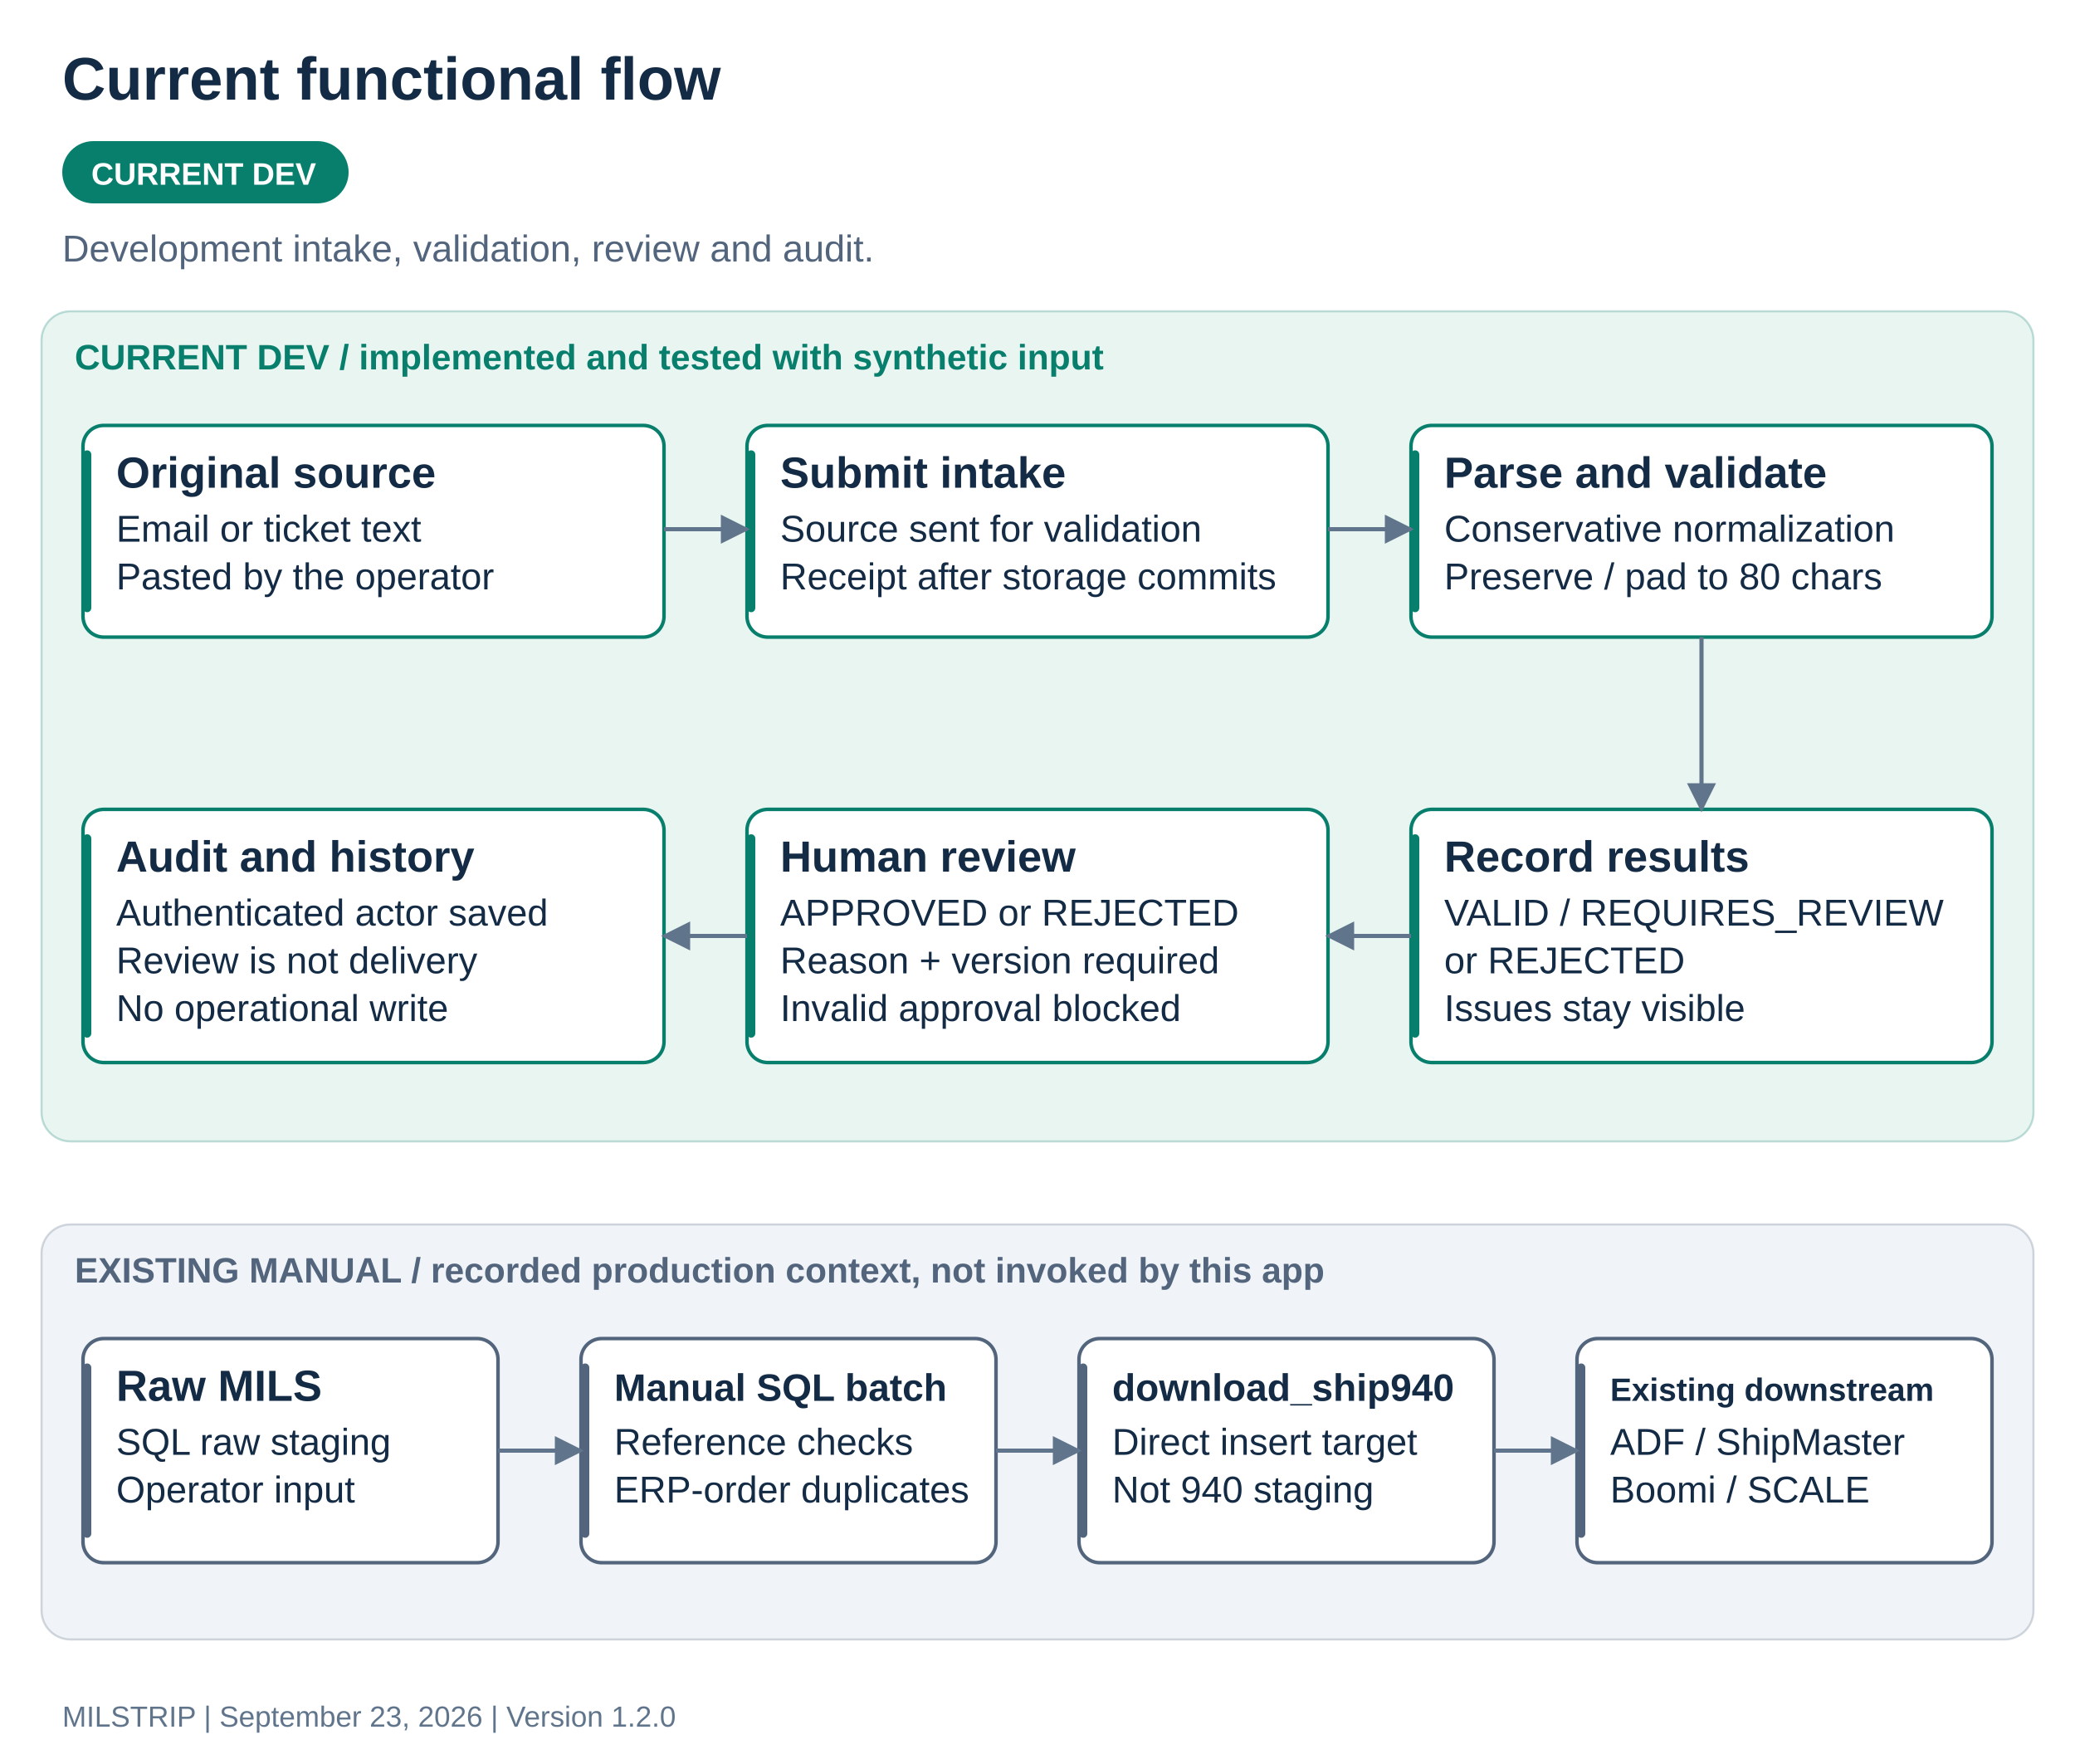
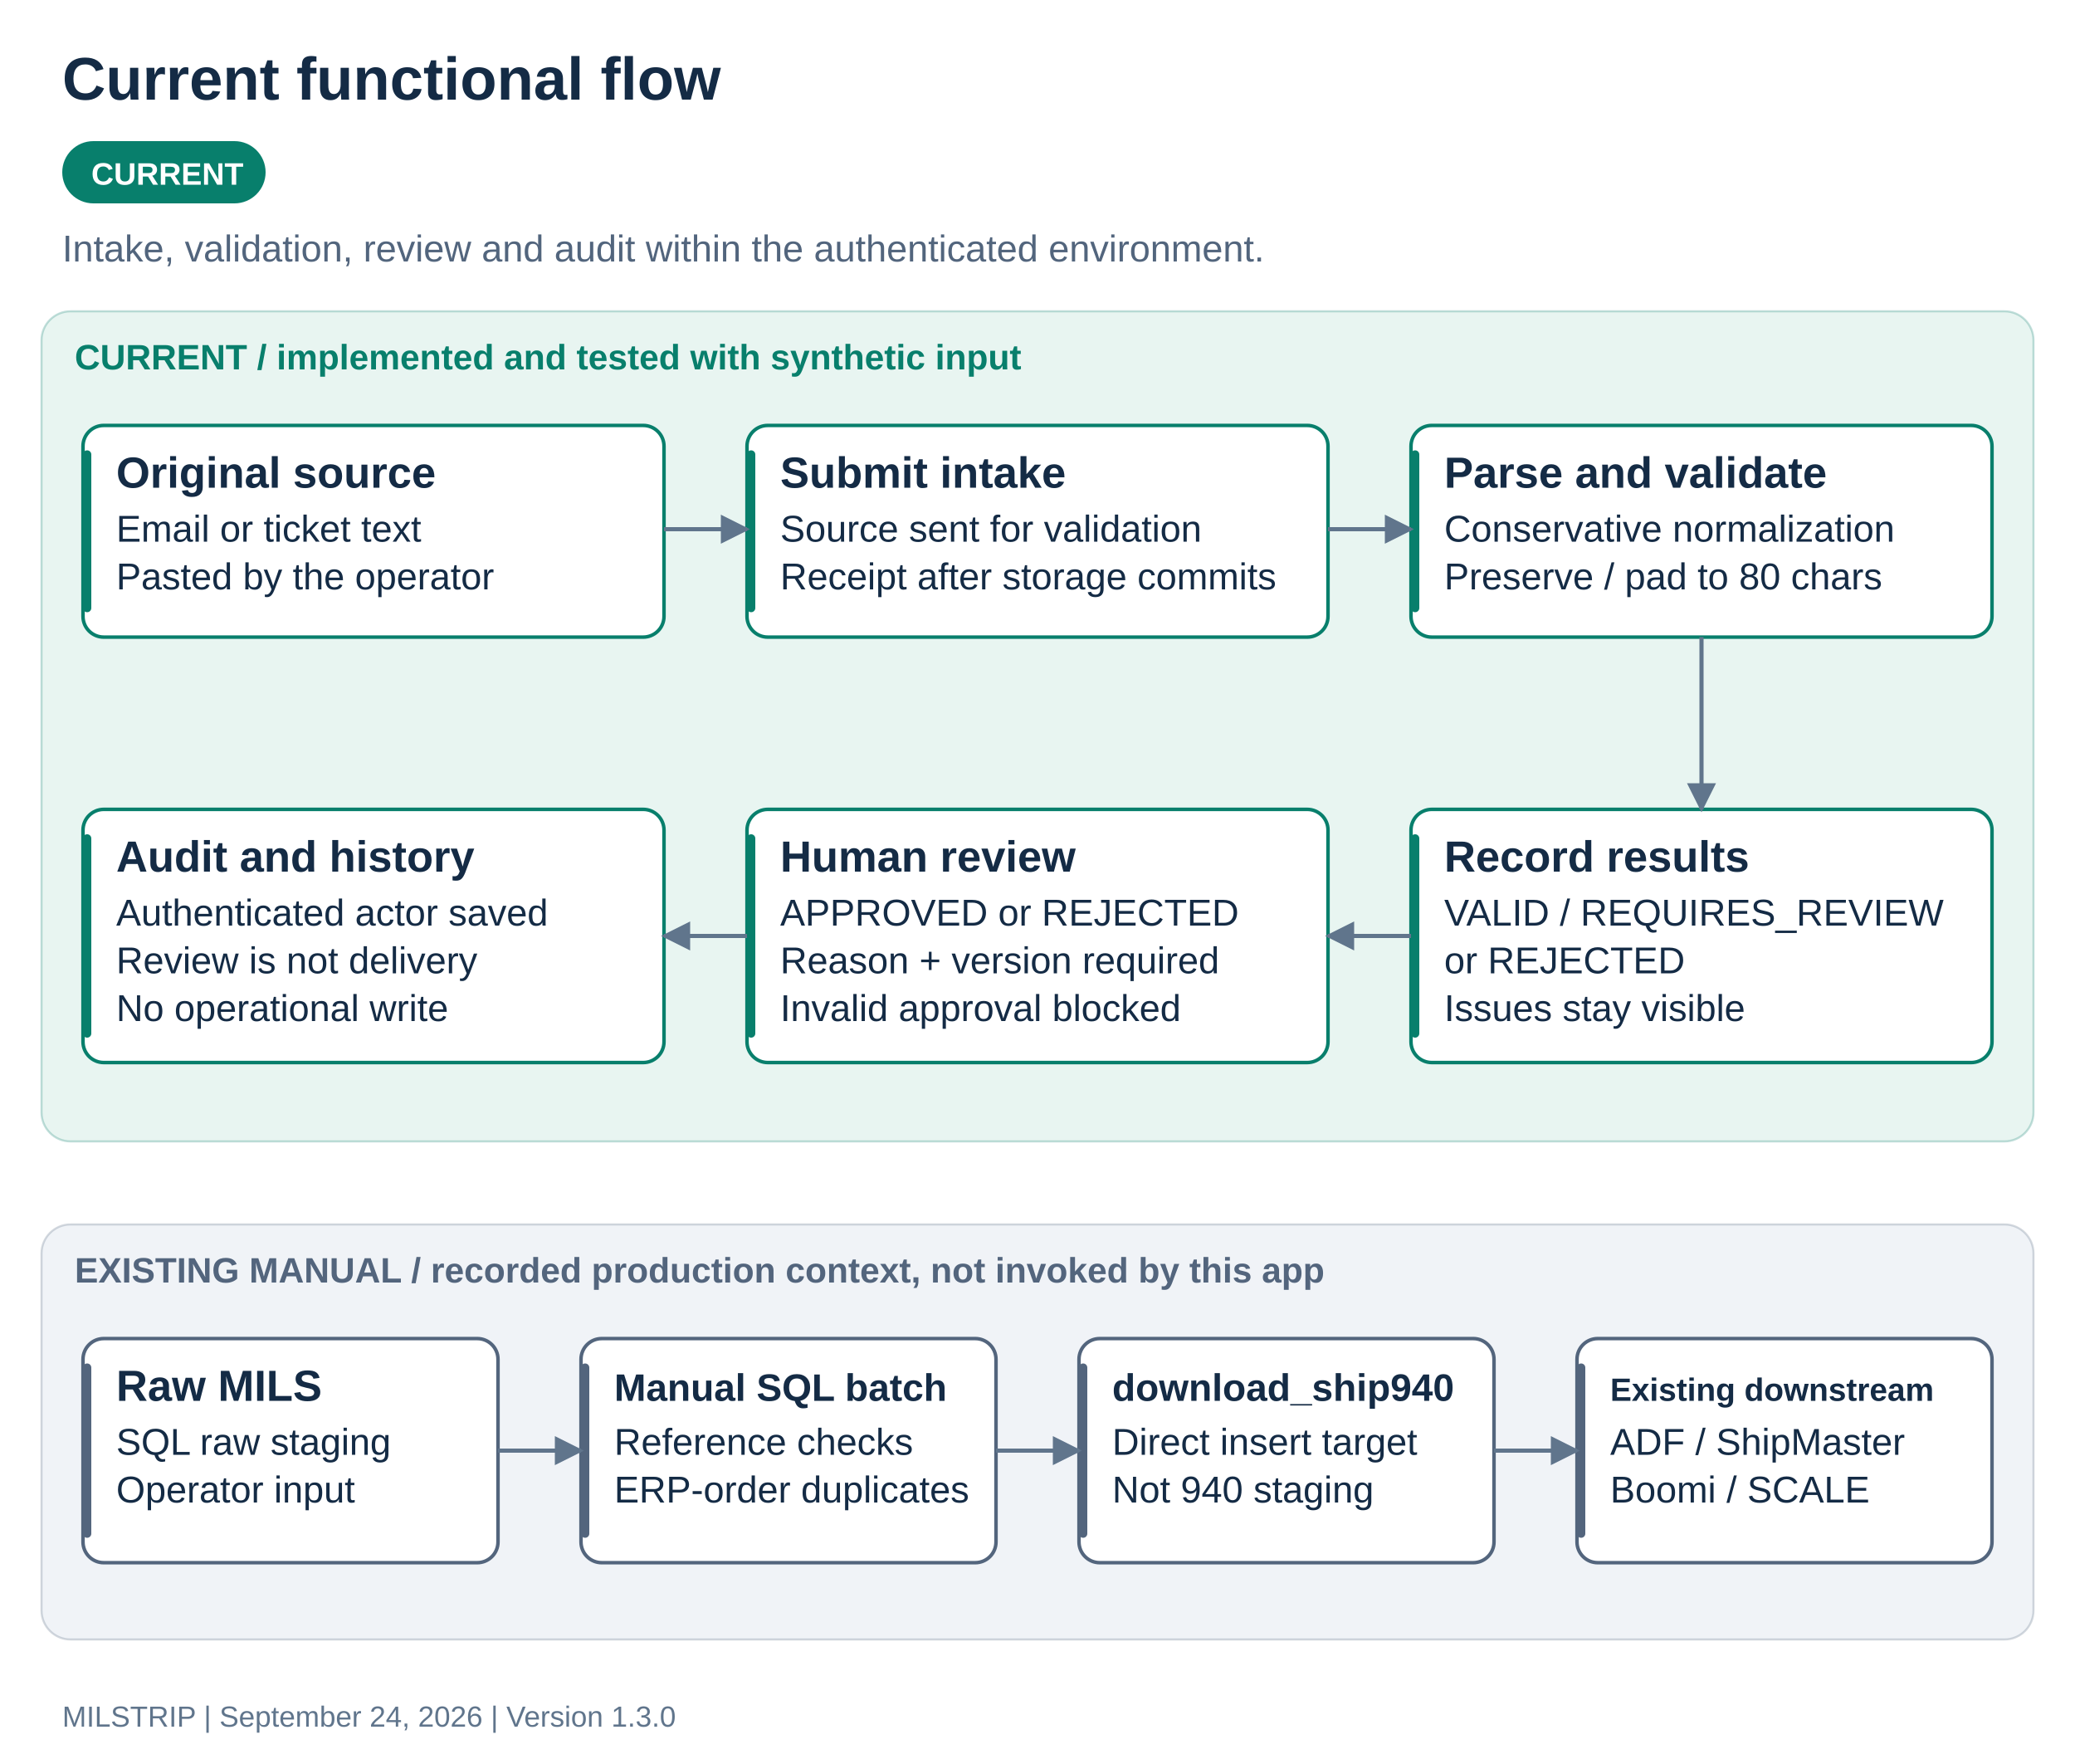
<svg xmlns="http://www.w3.org/2000/svg" width="1000" height="850" viewBox="0 0 1000 850" role="img" aria-labelledby="title desc">
  <defs>
    <marker id="arrow" viewBox="0 0 10 10" refX="9" refY="5" markerWidth="7" markerHeight="7" orient="auto-start-reverse">
      <path d="M 0 0 L 10 5 L 0 10 z" fill="#60758c" />
    </marker>
  </defs>
  <rect width="1000" height="850" fill="#ffffff" />
  <g font-family="Segoe UI, Arial, sans-serif">
    <text x="30" y="48" font-size="29" font-weight="700" fill="#142b45" text-anchor="start">Current functional flow</text>
-     <rect x="30" y="68" width="138" height="30" rx="15" fill="#087f6c" />
-     <text x="44" y="89" font-size="15" font-weight="700" fill="#ffffff" text-anchor="start">CURRENT DEV</text>
-     <text x="30" y="126" font-size="18" font-weight="400" fill="#52657d" text-anchor="start">Development intake, validation, review and audit.</text>
+     <rect x="30" y="68" width="98" height="30" rx="15" fill="#087f6c" />
+     <text x="44" y="89" font-size="15" font-weight="700" fill="#ffffff" text-anchor="start">CURRENT</text>
+     <text x="30" y="126" font-size="18" font-weight="400" fill="#52657d" text-anchor="start">Intake, validation, review and audit within the authenticated environment.</text>
    <rect x="20" y="150" width="960" height="400" rx="14" fill="#e8f5f1" stroke="#087f6c" stroke-opacity=".25" />
-     <text x="36" y="178" font-size="17" font-weight="700" fill="#087f6c" text-anchor="start">CURRENT DEV  /  implemented and tested with synthetic input</text>
+     <text x="36" y="178" font-size="17" font-weight="700" fill="#087f6c" text-anchor="start">CURRENT  /  implemented and tested with synthetic input</text>
    <g data-node="source">
      <rect x="40" y="205" width="280" height="102" rx="10" fill="#ffffff" stroke="#087f6c" stroke-width="1.7" />
      <rect x="40" y="217" width="4" height="78" rx="2" fill="#087f6c" />
      <text x="56" y="235" font-size="21" font-weight="700" fill="#142b45" text-anchor="start">Original source</text>
      <text x="56" y="261" font-size="18" font-weight="400" fill="#142b45" text-anchor="start">Email or ticket text</text>
      <text x="56" y="284" font-size="18" font-weight="400" fill="#142b45" text-anchor="start">Pasted by the operator</text>
    </g>
    <g data-node="intake">
      <rect x="360" y="205" width="280" height="102" rx="10" fill="#ffffff" stroke="#087f6c" stroke-width="1.7" />
      <rect x="360" y="217" width="4" height="78" rx="2" fill="#087f6c" />
      <text x="376" y="235" font-size="21" font-weight="700" fill="#142b45" text-anchor="start">Submit intake</text>
      <text x="376" y="261" font-size="18" font-weight="400" fill="#142b45" text-anchor="start">Source sent for validation</text>
      <text x="376" y="284" font-size="18" font-weight="400" fill="#142b45" text-anchor="start">Receipt after storage commits</text>
    </g>
    <g data-node="parser">
      <rect x="680" y="205" width="280" height="102" rx="10" fill="#ffffff" stroke="#087f6c" stroke-width="1.7" />
      <rect x="680" y="217" width="4" height="78" rx="2" fill="#087f6c" />
      <text x="696" y="235" font-size="21" font-weight="700" fill="#142b45" text-anchor="start">Parse and validate</text>
      <text x="696" y="261" font-size="18" font-weight="400" fill="#142b45" text-anchor="start">Conservative normalization</text>
      <text x="696" y="284" font-size="18" font-weight="400" fill="#142b45" text-anchor="start">Preserve / pad to 80 chars</text>
    </g>
    <polyline points="320,255 360,255" fill="none" stroke="#60758c" stroke-width="2" marker-end="url(#arrow)" />
    <polyline points="640,255 680,255" fill="none" stroke="#60758c" stroke-width="2" marker-end="url(#arrow)" />
    <g data-node="results">
      <rect x="680" y="390" width="280" height="122" rx="10" fill="#ffffff" stroke="#087f6c" stroke-width="1.7" />
      <rect x="680" y="402" width="4" height="98" rx="2" fill="#087f6c" />
      <text x="696" y="420" font-size="21" font-weight="700" fill="#142b45" text-anchor="start">Record results</text>
      <text x="696" y="446" font-size="18" font-weight="400" fill="#142b45" text-anchor="start">VALID / REQUIRES_REVIEW</text>
      <text x="696" y="469" font-size="18" font-weight="400" fill="#142b45" text-anchor="start">or REJECTED</text>
      <text x="696" y="492" font-size="18" font-weight="400" fill="#142b45" text-anchor="start">Issues stay visible</text>
    </g>
    <g data-node="review">
      <rect x="360" y="390" width="280" height="122" rx="10" fill="#ffffff" stroke="#087f6c" stroke-width="1.7" />
      <rect x="360" y="402" width="4" height="98" rx="2" fill="#087f6c" />
      <text x="376" y="420" font-size="21" font-weight="700" fill="#142b45" text-anchor="start">Human review</text>
      <text x="376" y="446" font-size="18" font-weight="400" fill="#142b45" text-anchor="start">APPROVED or REJECTED</text>
      <text x="376" y="469" font-size="18" font-weight="400" fill="#142b45" text-anchor="start">Reason + version required</text>
      <text x="376" y="492" font-size="18" font-weight="400" fill="#142b45" text-anchor="start">Invalid approval blocked</text>
    </g>
    <g data-node="audit">
      <rect x="40" y="390" width="280" height="122" rx="10" fill="#ffffff" stroke="#087f6c" stroke-width="1.7" />
      <rect x="40" y="402" width="4" height="98" rx="2" fill="#087f6c" />
      <text x="56" y="420" font-size="21" font-weight="700" fill="#142b45" text-anchor="start">Audit and history</text>
      <text x="56" y="446" font-size="18" font-weight="400" fill="#142b45" text-anchor="start">Authenticated actor saved</text>
      <text x="56" y="469" font-size="18" font-weight="400" fill="#142b45" text-anchor="start">Review is not delivery</text>
      <text x="56" y="492" font-size="18" font-weight="400" fill="#142b45" text-anchor="start">No operational write</text>
    </g>
    <polyline points="820,307 820,390" fill="none" stroke="#60758c" stroke-width="2" marker-end="url(#arrow)" />
    <polyline points="680,451 640,451" fill="none" stroke="#60758c" stroke-width="2" marker-end="url(#arrow)" />
    <polyline points="360,451 320,451" fill="none" stroke="#60758c" stroke-width="2" marker-end="url(#arrow)" />
    <rect x="20" y="590" width="960" height="200" rx="14" fill="#f0f3f7" stroke="#53657d" stroke-opacity=".25" />
    <text x="36" y="618" font-size="17" font-weight="700" fill="#53657d" text-anchor="start">EXISTING MANUAL  /  recorded production context, not invoked by this app</text>
    <g data-node="raw">
      <rect x="40" y="645" width="200" height="108" rx="10" fill="#ffffff" stroke="#53657d" stroke-width="1.7" />
      <rect x="40" y="657" width="4" height="84" rx="2" fill="#53657d" />
      <text x="56" y="675" font-size="21" font-weight="700" fill="#142b45" text-anchor="start">Raw MILS</text>
      <text x="56" y="701" font-size="18" font-weight="400" fill="#142b45" text-anchor="start">SQL raw staging</text>
      <text x="56" y="724" font-size="18" font-weight="400" fill="#142b45" text-anchor="start">Operator input</text>
    </g>
    <g data-node="batch">
      <rect x="280" y="645" width="200" height="108" rx="10" fill="#ffffff" stroke="#53657d" stroke-width="1.7" />
      <rect x="280" y="657" width="4" height="84" rx="2" fill="#53657d" />
      <text x="296" y="675" font-size="18.421" font-weight="700" fill="#142b45" text-anchor="start">Manual SQL batch</text>
      <text x="296" y="701" font-size="18" font-weight="400" fill="#142b45" text-anchor="start">Reference checks</text>
      <text x="296" y="724" font-size="18" font-weight="400" fill="#142b45" text-anchor="start">ERP-order duplicates</text>
    </g>
    <g data-node="940">
      <rect x="520" y="645" width="200" height="108" rx="10" fill="#ffffff" stroke="#53657d" stroke-width="1.7" />
      <rect x="520" y="657" width="4" height="84" rx="2" fill="#53657d" />
      <text x="536" y="675" font-size="18.421" font-weight="700" fill="#142b45" text-anchor="start">download_ship940</text>
      <text x="536" y="701" font-size="18" font-weight="400" fill="#142b45" text-anchor="start">Direct insert target</text>
      <text x="536" y="724" font-size="18" font-weight="400" fill="#142b45" text-anchor="start">Not 940 staging</text>
    </g>
    <g data-node="downstream">
      <rect x="760" y="645" width="200" height="108" rx="10" fill="#ffffff" stroke="#53657d" stroke-width="1.7" />
      <rect x="760" y="657" width="4" height="84" rx="2" fill="#53657d" />
      <text x="776" y="675" font-size="15.512" font-weight="700" fill="#142b45" text-anchor="start">Existing downstream</text>
      <text x="776" y="701" font-size="18" font-weight="400" fill="#142b45" text-anchor="start">ADF / ShipMaster</text>
      <text x="776" y="724" font-size="18" font-weight="400" fill="#142b45" text-anchor="start">Boomi / SCALE</text>
    </g>
    <polyline points="240,699 280,699" fill="none" stroke="#60758c" stroke-width="2" marker-end="url(#arrow)" />
    <polyline points="480,699 520,699" fill="none" stroke="#60758c" stroke-width="2" marker-end="url(#arrow)" />
    <polyline points="720,699 760,699" fill="none" stroke="#60758c" stroke-width="2" marker-end="url(#arrow)" />
-     <text x="30" y="832" font-size="14" font-weight="400" fill="#60758c" text-anchor="start">MILSTRIP  |  September 23, 2026  |  Version 1.2.0</text>
+     <text x="30" y="832" font-size="14" font-weight="400" fill="#60758c" text-anchor="start">MILSTRIP  |  September 24, 2026  |  Version 1.3.0</text>
  </g>
</svg>
